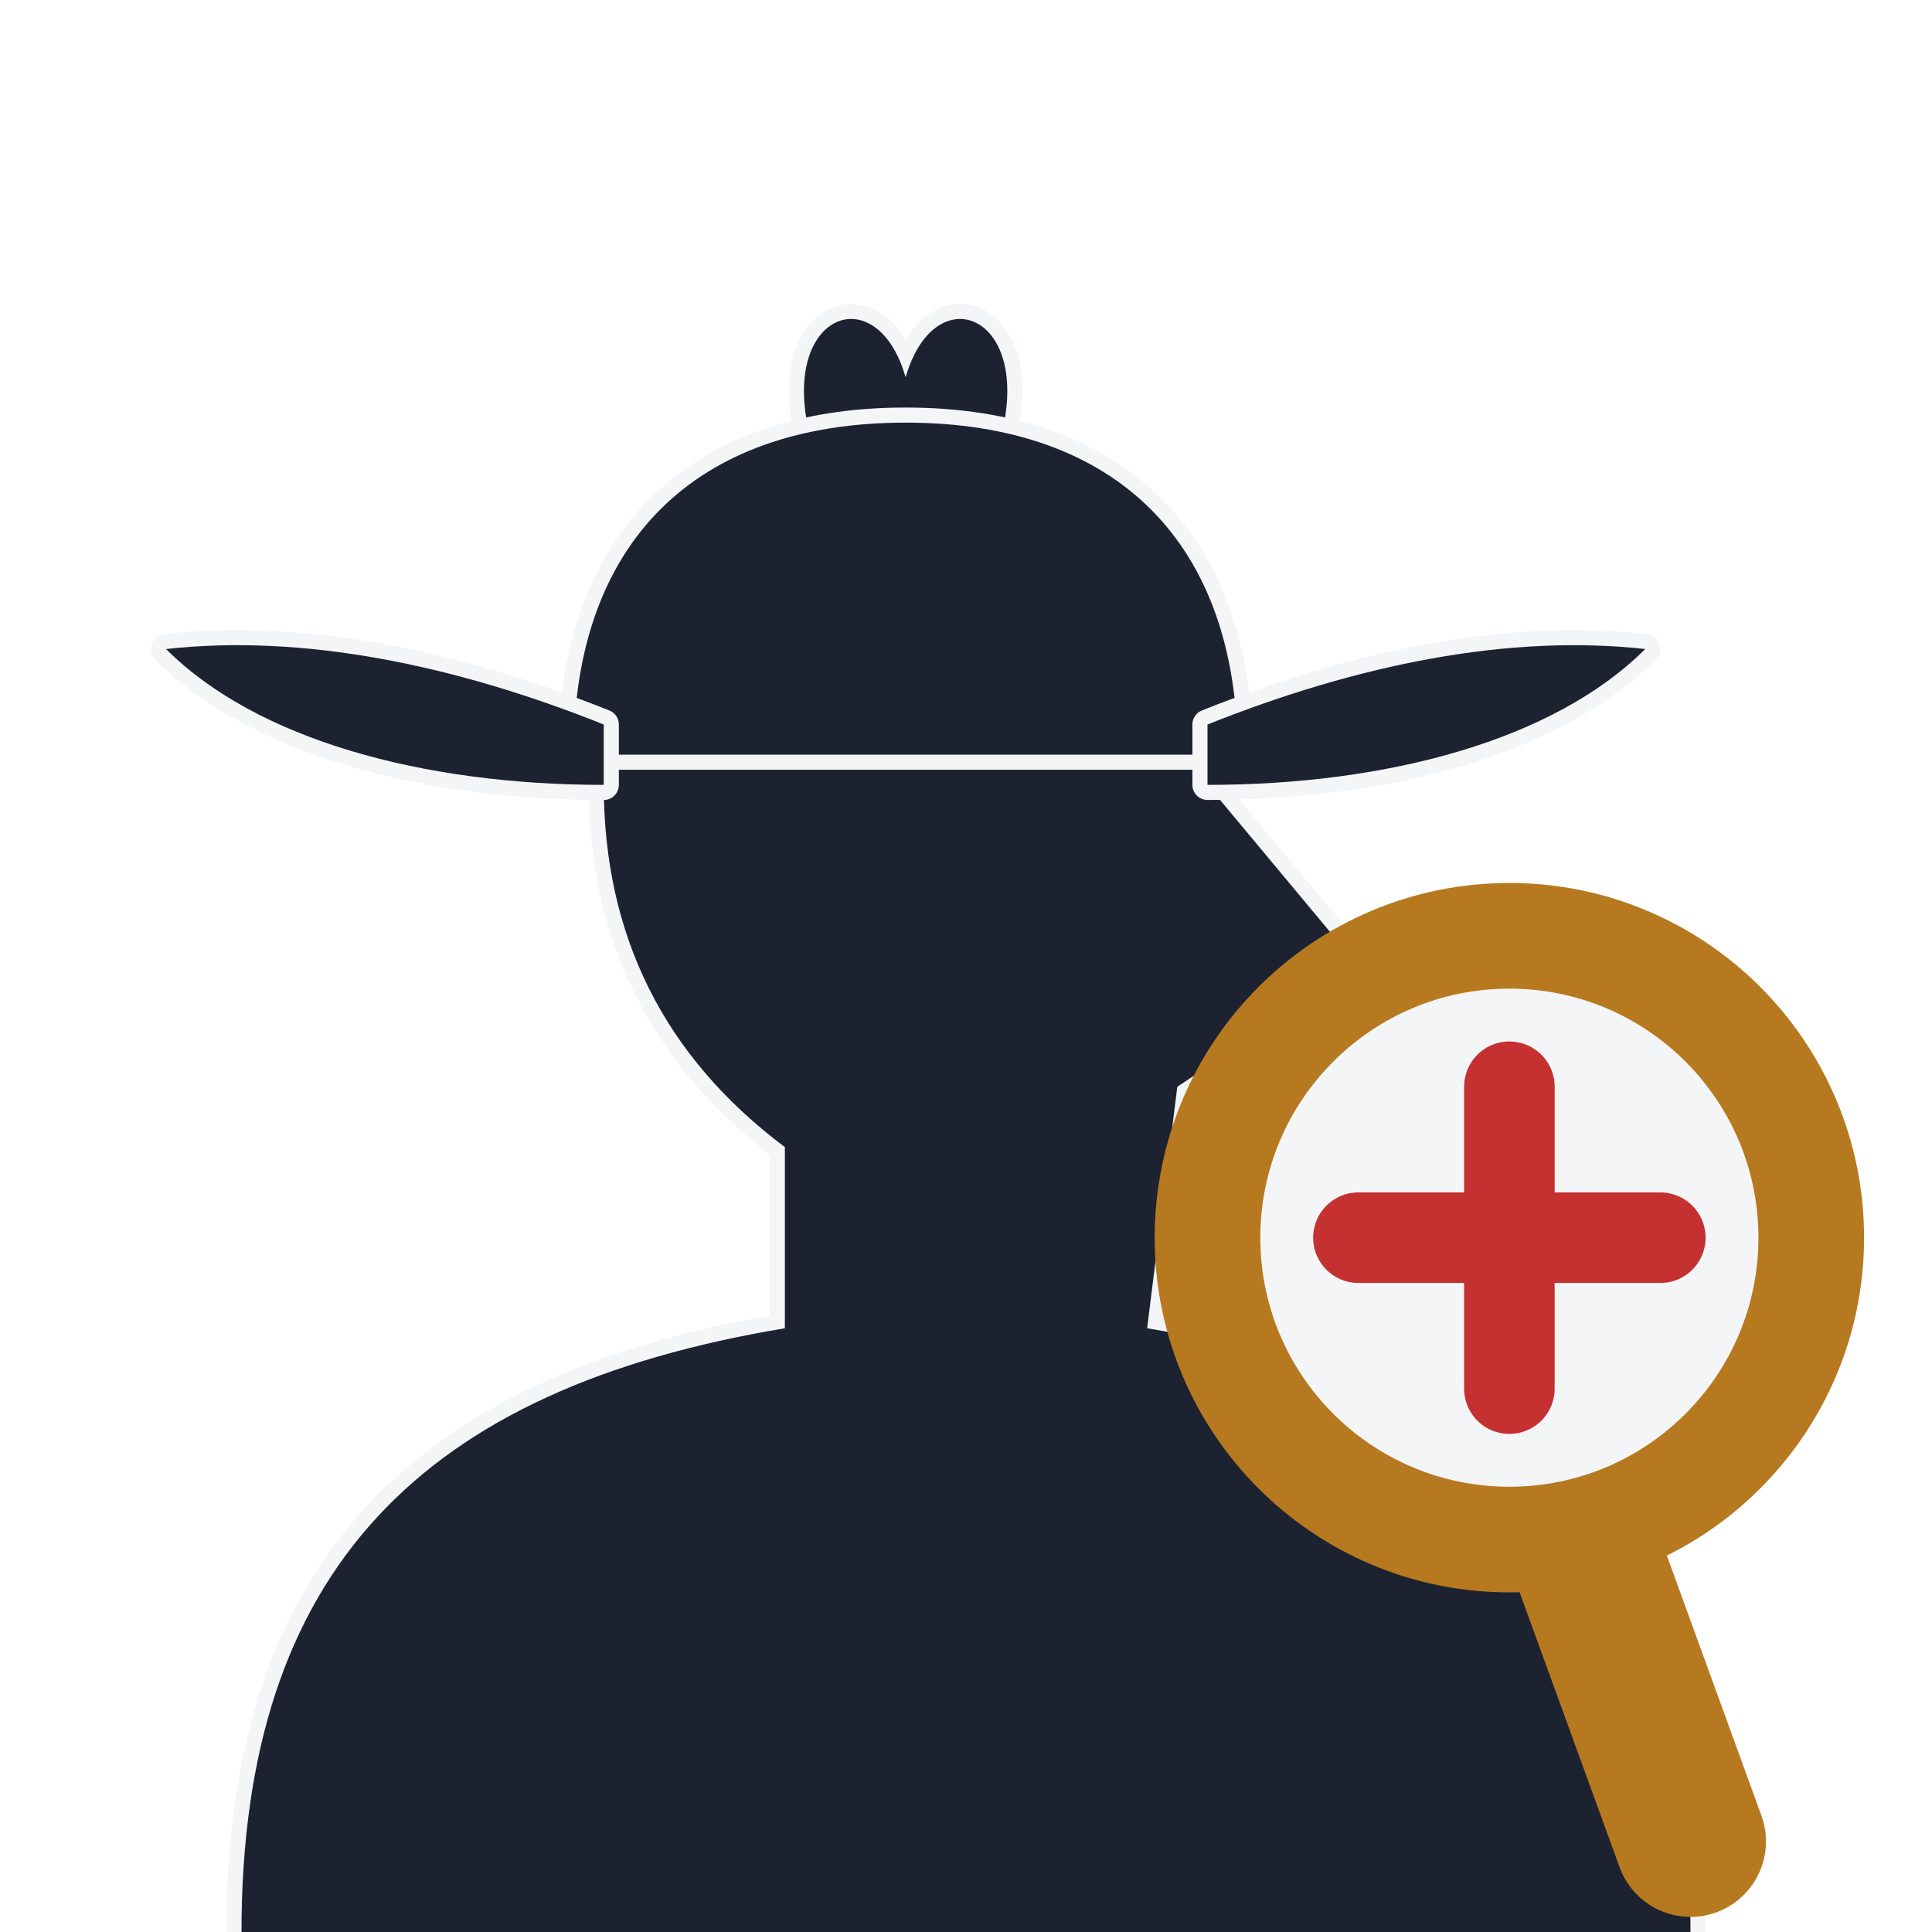
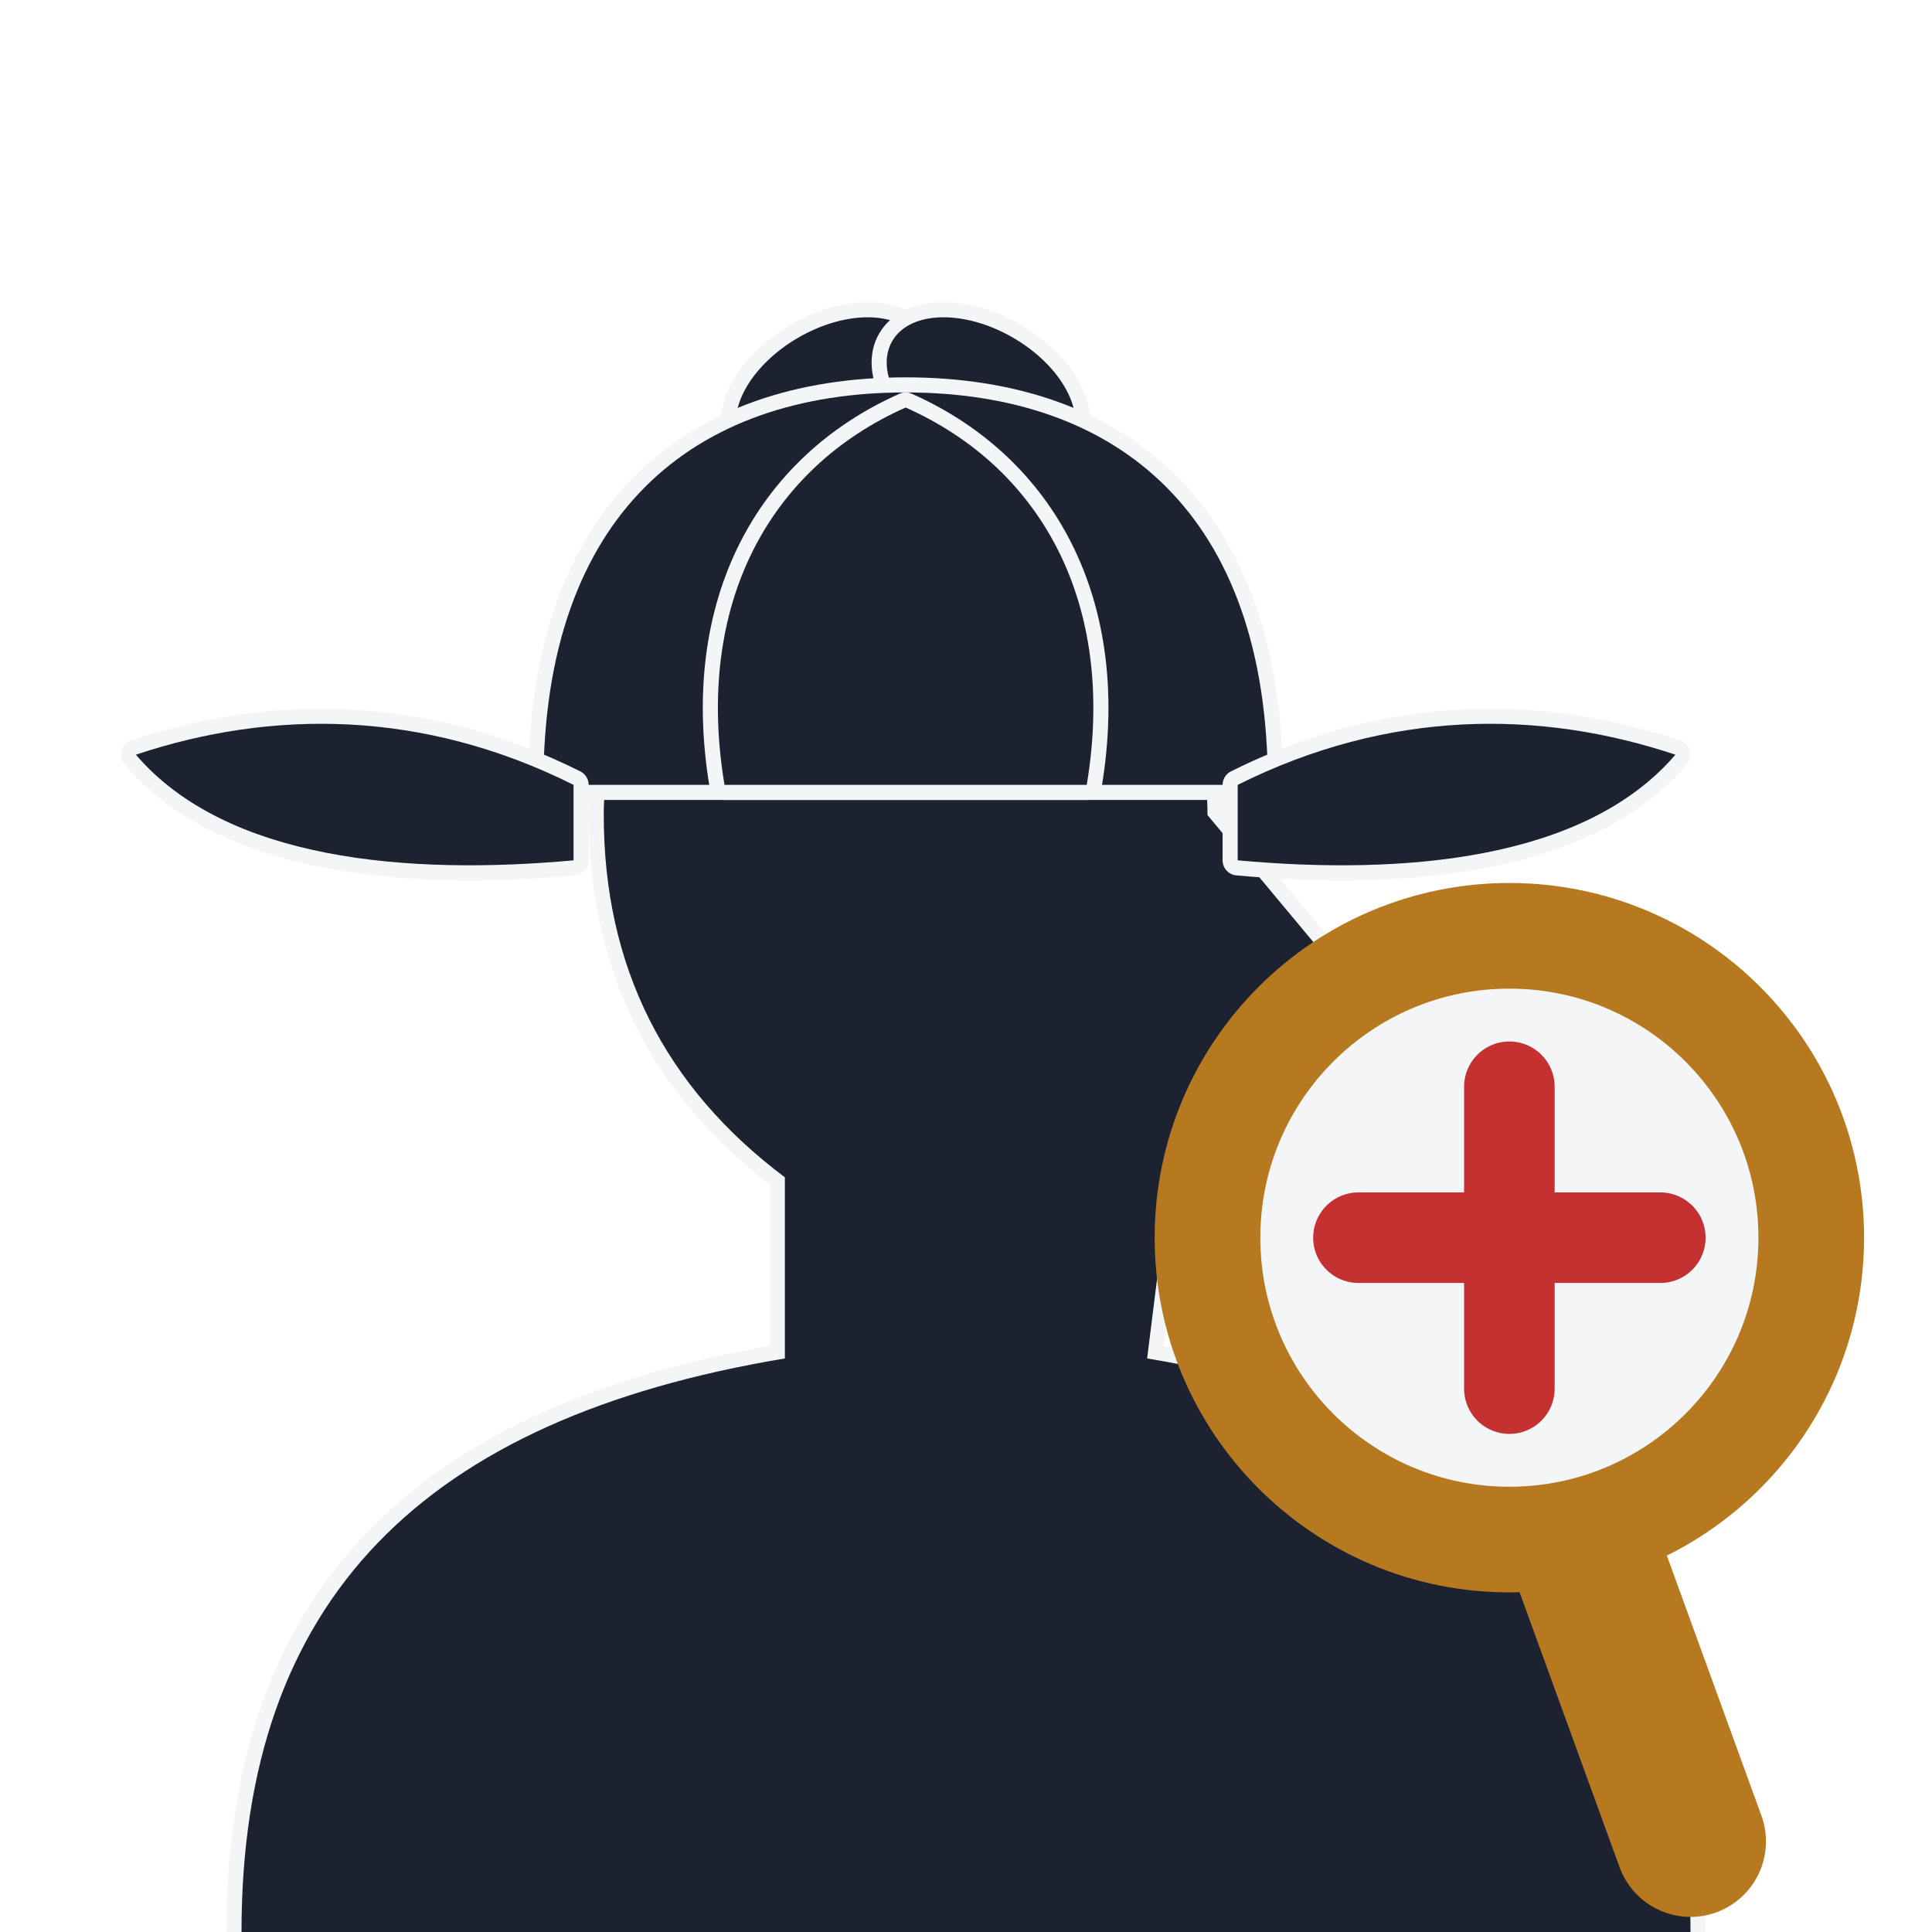
<svg xmlns="http://www.w3.org/2000/svg" viewBox="0 0 64 64" width="64" height="64" role="img" aria-label="Dr. Diagno">
  <g fill="#1c2230" stroke="#f4f5f7" stroke-width="1" stroke-linejoin="round" paint-order="stroke">
-     <path d="M20 26 C20 14 40 14 40 26 L45 32 L39 36 L38 44 C50 46 56 52 56 64 L8 64 C8 52 14 46 26 44 L26 38 C22 35 20 31 20 26 Z" />
-     <path d="M27 15 C25.5 10.5 29 9 30 12.5 C31 9 34.5 10.5 33 15 Z" />
-     <path d="M19 25 C19 18 23 14 30 14 C37 14 41 18 41 25 Z" />
-     <path d="M40 24 C45 22 50 21 54.5 21.5 C51.5 24.5 46 26 40 26 Z" />
-     <path d="M20 24 C15 22 10 21 5.5 21.5 C8.5 24.5 14 26 20 26 Z" />
+     <path d="M20 27 C20 15 40 15 40 27 L45 33 L39 37 L38 45 C50 47 56 53 56 64 L8 64 C8 53 14 47 26 45 L26 39 C22 36 20 32 20 27 Z" />
+     <ellipse cx="27.5" cy="13" rx="3.4" ry="2.1" transform="rotate(-30 27.5 13)" />
+     <ellipse cx="32.5" cy="13" rx="3.4" ry="2.1" transform="rotate(30 32.5 13)" />
+     <path d="M18 26 C18 17 23 13 30 13 C37 13 42 17 42 26 Z" />
+     <path d="M41 26 C46 23.5 51 23.5 55.5 25 C52.5 28.5 46.5 29 41 28.5 Z" />
+     <path d="M19 26 C14 23.5 9 23.5 4.5 25 C7.5 28.5 13.5 29 19 28.5 Z" />
+     <path d="M24 26 C23 20 25.5 15.5 30 13.5 C34.5 15.5 37 20 36 26 Z" />
  </g>
  <path d="M52 50 L56 61" stroke="#b7791f" stroke-width="5" stroke-linecap="round" />
  <circle cx="50" cy="41" r="10" fill="#f4f5f7" stroke="#b7791f" stroke-width="3.5" />
  <path d="M50 36 V46 M45 41 H55" stroke="#c53030" stroke-width="3" stroke-linecap="round" />
</svg>
